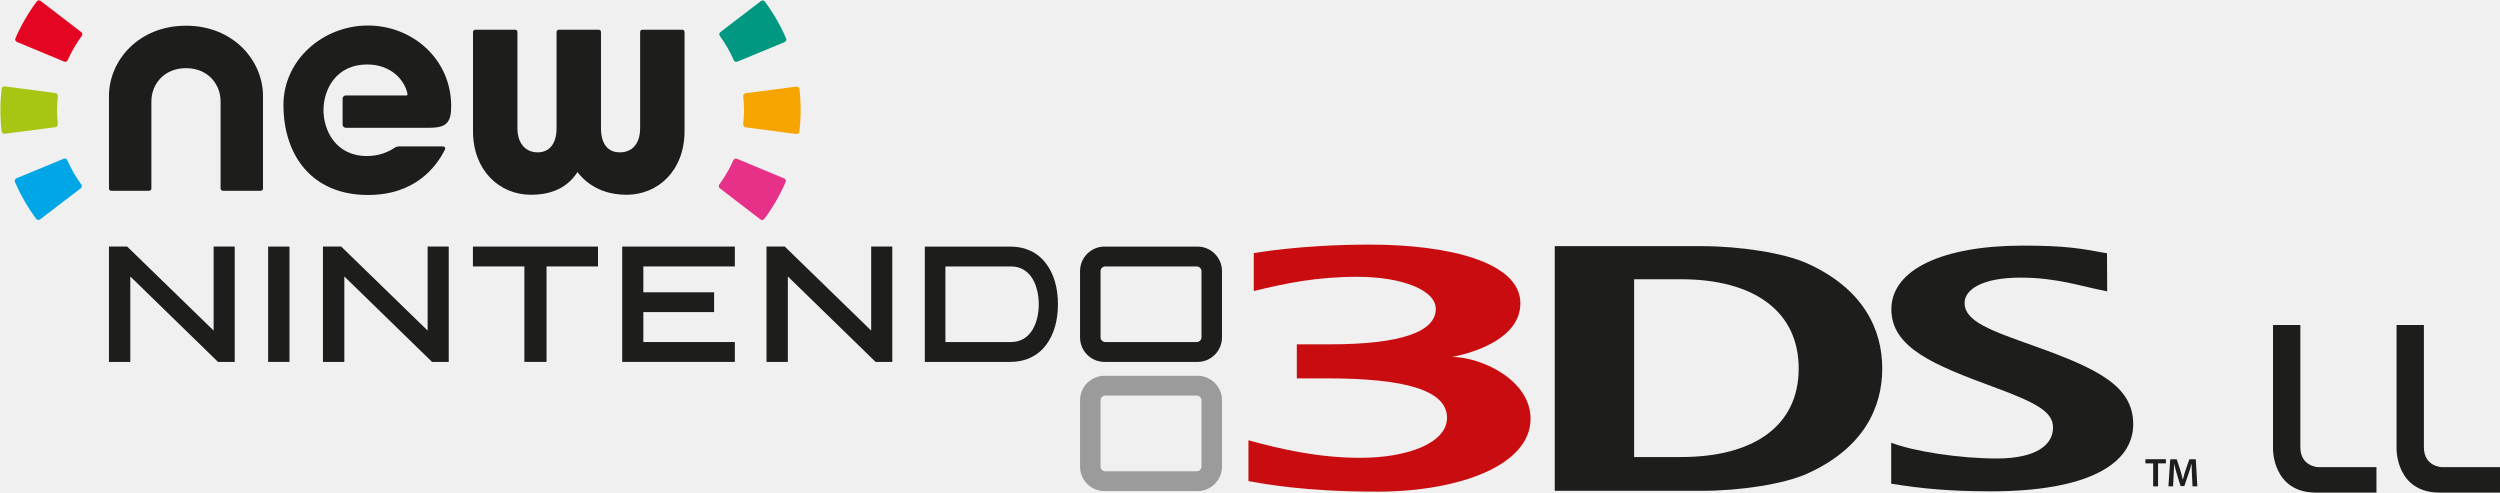
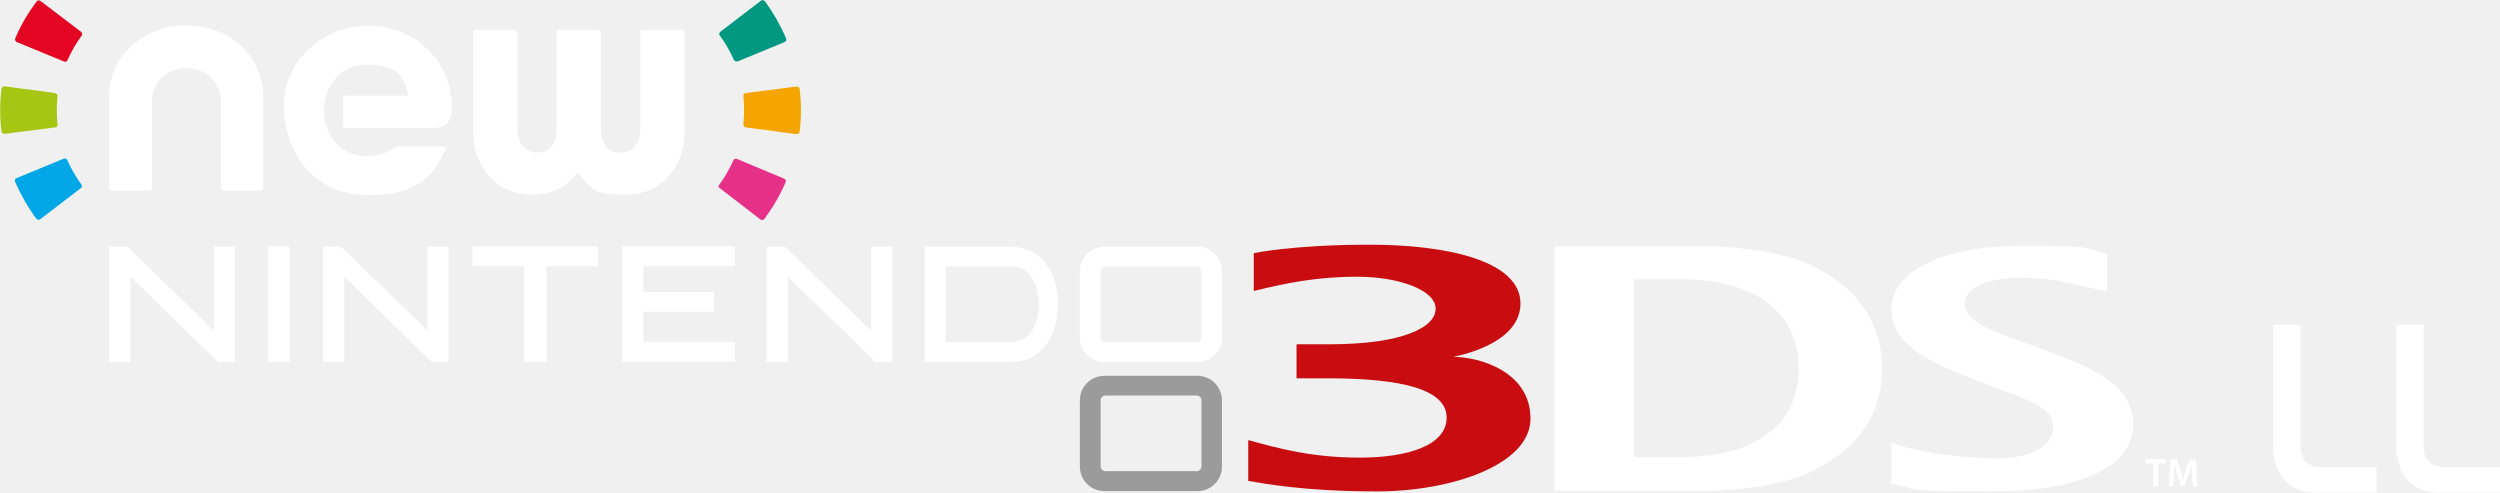
- <svg xmlns="http://www.w3.org/2000/svg" xmlns:xlink="http://www.w3.org/1999/xlink" version="1.1" id="svg4173" x="0px" y="0px" viewBox="0 0 999.173 196.875" style="enable-background:new 0 0 999.173 196.875;" xml:space="preserve">
-   <style type="text/css">
- 	.st0{clip-path:url(#SVGID_2_);}
- 	.st1{fill:#1D1D1B;}
- 	.st2{fill:#9C9B9B;}
- 	.st3{fill:#C80C0F;}
- 	.st4{fill:#A6C613;}
- 	.st5{fill:#E30521;}
- 	.st6{fill:#00A6E6;}
- 	.st7{fill:#F6A500;}
- 	.st8{fill:#E73088;}
- 	.st9{fill:#009881;}
- </style>
-   <g id="layer1" transform="translate(-375.9182,-251.2118)">
-     <g id="g3257" transform="matrix(13.7383,0,0,-13.7383,-5685.903,3410.939)">
-       <g>
-         <defs>
-           <polygon id="SVGID_1_" points="441.235,215.664 513.964,215.664 513.964,229.994 441.235,229.994 441.235,215.664           " />
-         </defs>
-         <clipPath id="SVGID_2_">
-           <use xlink:href="#SVGID_1_" style="overflow:visible;" />
-         </clipPath>
-         <g id="g3259" class="st0">
-           <g id="g3265" transform="translate(510.979,220.5136)">
-             <path id="path3267" class="st1" d="M-0.024,0.026v-3.625c0,0-0.005-1.251,1.25-1.251h1.759       v0.741h-1.7c0,0-0.514,0.018-0.514,0.579l0,3.556H-0.024" />
+ <svg xmlns="http://www.w3.org/2000/svg" version="1.1" viewBox="0 0 999.2 196.9">
+   <defs>
+     <style>
+       .cls-1 {
+         fill: #00a6e6;
+       }
+ 
+       .cls-1, .cls-2, .cls-3, .cls-4, .cls-5, .cls-6, .cls-7, .cls-8, .cls-9 {
+         stroke-width: 0px;
+       }
+ 
+       .cls-2 {
+         fill: #e73088;
+       }
+ 
+       .cls-3 {
+         fill: #a6c613;
+       }
+ 
+       .cls-4 {
+         fill: #c80c0f;
+       }
+ 
+       .cls-5 {
+         fill: #f6a500;
+       }
+ 
+       .cls-6 {
+         fill: #9c9b9b;
+       }
+ 
+       .cls-7 {
+         fill: #fff;
+       }
+ 
+       .cls-8 {
+         fill: #e30521;
+       }
+ 
+       .cls-9 {
+         fill: #009881;
+       }
+     </style>
+   </defs>
+   <g id="svg4173">
+     <g id="layer1">
+       <g id="g3257">
+         <g id="g3259">
+           <g id="g3265">
+             <path id="path3267" class="cls-7" d="M957.8,129.9v49.8s0,17.2,17.2,17.2h24.2v-10.2h-23.4s-7.1-.2-7.1-8v-48.9h-10.9" />
          </g>
-           <g id="g3265_1_" transform="translate(510.979,220.5136)">
-             <path id="path3267_1_" class="st1" d="M-3.618,0.026v-3.625c0,0-0.005-1.251,1.25-1.251       h1.759v0.741h-1.7c0,0-0.514,0.018-0.514,0.579l0,3.556H-3.618" />
+           <g id="g3265-2" data-name="g3265">
+             <path id="path3267-2" data-name="path3267" class="cls-7" d="M908.5,129.9v49.8s0,17.2,17.2,17.2h24.2v-10.2h-23.4s-7.1-.2-7.1-8v-48.9h-10.9" />
          </g>
-           <g id="g3269" transform="translate(476.2125,216.3977)">
-             <path id="path3271" class="st2" d="M-0.024,0.026c0-0.077-0.063-0.14-0.14-0.14h-2.658       c-0.077,0-0.139,0.063-0.139,0.14v1.922c0,0.077,0.062,0.139,0.139,0.139h2.658c0.077,0,0.14-0.062,0.14-0.139V0.026z        M-0.139,2.664h-2.708c-0.392,0-0.71-0.32-0.71-0.711v-1.932c0-0.39,0.318-0.711,0.71-0.711h2.708       c0.392,0,0.711,0.321,0.711,0.711v1.932C0.572,2.344,0.253,2.664-0.139,2.664" />
+           <g id="g3269">
+             <path id="path3271" class="cls-6" d="M480.2,186.4c0,1.1-.9,1.9-1.9,1.9h-36.5c-1.1,0-1.9-.9-1.9-1.9v-26.4c0-1.1.9-1.9,1.9-1.9h36.5c1.1,0,1.9.9,1.9,1.9v26.4ZM478.6,150.2h-37.2c-5.4,0-9.8,4.4-9.8,9.8v26.5c0,5.4,4.4,9.8,9.8,9.8h37.2c5.4,0,9.8-4.4,9.8-9.8v-26.5c0-5.4-4.4-9.8-9.8-9.8" />
          </g>
-           <g id="g3273" transform="translate(445.0498,221.9251)">
-             <path id="path3275" class="st1" d="M-0.024,0.026v-2.486h-0.621v3.356h0.53l2.515-2.444       v2.444h0.497h0.117v-3.356h-0.486L-0.024,0.026z" />
+           <g id="g3273">
+             <path id="path3275" class="cls-7" d="M52.1,110.5v34.2h-8.5v-46.1h7.3l34.6,33.6v-33.6h8.4v46.1h-6.7l-35.1-34.2Z" />
          </g>
-           <g id="g3277" transform="translate(451.2764,221.9251)">
-             <path id="path3279" class="st1" d="M-0.024,0.026v-2.486h-0.622v3.356h0.531l2.514-2.444       v2.444h0.498h0.116v-3.356h-0.485L-0.024,0.026z" />
+           <g id="g3277">
+             <path id="path3279" class="cls-7" d="M137.6,110.5v34.2h-8.5v-46.1h7.3l34.5,33.6v-33.6h8.4v46.1h-6.7l-35.1-34.2Z" />
          </g>
-           <g id="g3281" transform="translate(464.1791,221.9251)">
-             <path id="path3283" class="st1" d="M-0.024,0.026v-2.486h-0.621v3.356h0.531l2.514-2.444       v2.444h0.498h0.116v-3.356h-0.485L-0.024,0.026z" />
+           <g id="g3281">
+             <path id="path3283" class="cls-7" d="M314.9,110.5v34.2h-8.5v-46.1h7.3l34.5,33.6v-33.6h8.4v46.1h-6.7l-35.1-34.2Z" />
          </g>
-           <g id="g3285" transform="translate(449.5655,222.7948)">
-             <path id="path3287" class="st1" d="M-0.024,0.026h0.115v-3.355h-0.621v3.355H-0.024z" />
+           <g id="g3285">
+             <path id="path3287" class="cls-7" d="M114.1,98.5h1.6v46.1h-8.5v-46.1s7,0,7,0Z" />
          </g>
-           <g id="g3289" transform="translate(458.5419,222.7948)">
-             <path id="path3291" class="st1" d="M-0.024,0.026h0.114v-0.578h-1.497v-2.777h-0.645v2.777       h-1.497v0.578L-0.024,0.026z" />
+           <g id="g3289">
+             <path id="path3291" class="cls-7" d="M237.4,98.5h1.6v7.9h-20.6v38.2h-8.9v-38.2h-20.6v-7.9h48.4Z" />
          </g>
-           <g id="g3293" transform="translate(462.521,222.7948)">
-             <path id="path3295" class="st1" d="M-0.024,0.026h0.116v-0.578h-2.662v-0.752h2.059v-0.576       h-2.059v-0.871h2.662v-0.578h-3.277v3.355H-0.024z" />
+           <g id="g3293">
+             <path id="path3295" class="cls-7" d="M292.1,98.5h1.6v7.9h-36.6v10.3h28.3v7.9h-28.3v12h36.6v7.9h-45v-46.1s43.4,0,43.4,0Z" />
          </g>
-           <g id="g3297" transform="translate(470.6695,220.0177)">
-             <path id="path3299" class="st1" d="M-0.024,0.026h-1.907v2.199h0.018h1.889       c0.596,0,0.809-0.592,0.809-1.099C0.785,0.618,0.572,0.026-0.024,0.026 M0.995,2.312       c-0.242,0.321-0.603,0.491-1.036,0.491h-2.489v-3.355h2.489c0.433,0,0.794,0.169,1.036,0.49       c0.228,0.298,0.348,0.708,0.348,1.188C1.343,1.604,1.223,2.016,0.995,2.312" />
+           <g id="g3297">
+             <path id="path3299" class="cls-7" d="M404.1,136.7h-26.2v-30.2h26.2c8.2,0,11.1,8.1,11.1,15.1,0,7-2.9,15.1-11.1,15.1M418,105.3c-3.3-4.4-8.3-6.7-14.2-6.7h-34.2v46.1h34.2c5.9,0,10.9-2.3,14.2-6.7,3.1-4.1,4.8-9.7,4.8-16.3s-1.6-12.2-4.8-16.3" />
          </g>
-           <g id="g3301" transform="translate(476.2125,220.1554)">
-             <path id="path3303" class="st1" d="M-0.024,0.026c0-0.075-0.063-0.138-0.14-0.138h-2.658       c-0.077,0-0.139,0.063-0.139,0.138v1.924c0,0.075,0.062,0.137,0.139,0.137h2.658c0.077,0,0.14-0.062,0.14-0.137V0.026z        M-0.139,2.665h-2.708c-0.392,0-0.71-0.321-0.71-0.712v-1.932c0-0.39,0.318-0.711,0.71-0.711h2.708       c0.392,0,0.711,0.321,0.711,0.711v1.932C0.572,2.344,0.253,2.665-0.139,2.665" />
+           <g id="g3301">
+             <path id="path3303" class="cls-7" d="M480.2,134.8c0,1-.9,1.9-1.9,1.9h-36.5c-1.1,0-1.9-.9-1.9-1.9v-26.4c0-1,.9-1.9,1.9-1.9h36.5c1.1,0,1.9.9,1.9,1.9v26.4ZM478.6,98.6h-37.2c-5.4,0-9.8,4.4-9.8,9.8v26.5c0,5.4,4.4,9.8,9.8,9.8h37.2c5.4,0,9.8-4.4,9.8-9.8v-26.5c0-5.4-4.4-9.8-9.8-9.8" />
          </g>
-           <g id="g3305" transform="translate(496.277,217.0896)">
-             <path id="path3307" class="st1" d="M-0.024,0.026c0.645-0.254,2.004-0.46,3.065-0.46       c1.161,0,1.643,0.399,1.643,0.899c0,0.449-0.447,0.712-1.73,1.182c-1.714,0.634-2.973,1.134-2.973,2.26       c0,1.166,1.514,1.852,3.822,1.852c1.238,0,1.664-0.079,2.451-0.223l0.006-1.107c-0.774,0.147-1.458,0.399-2.522,0.399       c-1.14,0-1.627-0.361-1.627-0.734c0-0.542,0.75-0.801,2.062-1.268c1.827-0.655,2.844-1.159,2.844-2.262       c0-1.134-1.273-1.953-4.144-1.953c-1.18,0-1.993,0.077-2.897,0.222L-0.024,0.026z" />
+           <g id="g3305">
+             <path id="path3307" class="cls-7" d="M755.9,176.9c8.9,3.5,27.5,6.3,42.1,6.3s22.6-5.5,22.6-12.4-6.1-9.8-23.8-16.2c-23.5-8.7-40.8-15.6-40.8-31s20.8-25.4,52.5-25.4,22.9,1.1,33.7,3.1v15.2c-10.6-2-19.9-5.5-34.6-5.5s-22.4,5-22.4,10.1c0,7.4,10.3,11,28.3,17.4,25.1,9,39.1,15.9,39.1,31.1s-17.5,26.8-56.9,26.8-27.4-1.1-39.8-3v-16.4Z" />
          </g>
-           <g id="g3309" transform="translate(490.1657,221.8441)">
-             <path id="path3311" class="st1" d="M-0.024,0.026h-1.367v-5.172h1.367       c2.098,0,3.42,0.896,3.42,2.576C3.396-0.892,2.074,0.026-0.024,0.026 M3.644-5.629c-0.676-0.305-1.954-0.5-3.072-0.5       h-4.272v7.118h4.272c1.118,0,2.396-0.197,3.073-0.502c1.644-0.743,2.182-1.931,2.182-3.057       C5.827-3.698,5.295-4.884,3.644-5.629" />
+           <g id="g3309">
+             <path id="path3311" class="cls-7" d="M671.9,111.6h-18.8v71.1h18.8c28.8,0,47-12.3,47-35.4,0-23.1-18.2-35.7-47-35.7M722.3,189.3c-9.3,4.2-26.8,6.9-42.2,6.9h-58.7v-97.8h58.7c15.4,0,32.9,2.7,42.2,6.9,22.6,10.2,30,26.5,30,42s-7.3,31.8-30,42" />
          </g>
-           <g id="g3313" transform="translate(483.4965,219.5842)">
-             <path id="path3315" class="st3" d="M-0.024,0.026c0,0,1.993,0.318,1.993,1.559       c0,1.213-2.123,1.709-4.38,1.709c-2.037,0-3.376-0.249-3.376-0.249v-1.102c0.924,0.224,1.809,0.414,3.015,0.414       c1.293,0,2.28-0.385,2.28-0.932c0-0.656-0.976-1.032-3.078-1.032h-0.965v-0.991h0.897c2.214,0,3.473-0.333,3.473-1.146       c0-0.725-1.125-1.165-2.527-1.165c-1.223,0-2.342,0.26-3.25,0.511v-1.188c0.436-0.075,1.593-0.307,3.746-0.307       c2.386,0,4.461,0.768,4.461,2.119C2.265-0.64,0.827,0.026-0.024,0.026" />
+           <g id="g3313">
+             <path id="path3315" class="cls-4" d="M580.3,142.7s27.4-4.4,27.4-21.4-29.2-23.5-60.2-23.5-46.4,3.4-46.4,3.4v15.1c12.7-3.1,24.9-5.7,41.4-5.7s31.3,5.3,31.3,12.8-13.4,14.2-42.3,14.2h-13.3v13.6h12.3c30.4,0,47.7,4.6,47.7,15.7s-15.5,16-34.7,16-32.2-3.6-44.6-7v16.3c6,1,21.9,4.2,51.5,4.2s61.3-10.6,61.3-29.1-19.8-24.7-31.4-24.7" />
          </g>
-           <g id="g3317" transform="translate(503.898,216.4876)">
-             <path id="path3319" class="st1" d="M-0.024,0.026h-0.225v0.121h0.595v-0.121h-0.227v-0.669       h-0.143V0.026z" />
+           <g id="g3317">
+             <path id="path3319" class="cls-7" d="M860.6,185.2h-3.1v-1.7h8.2v1.7h-3.1v9.2h-2s0-9.2,0-9.2Z" />
          </g>
-           <g id="g3321" transform="translate(505.0281,216.141)">
-             <path id="path3323" class="st1" d="M-0.024,0.026c-0.005,0.102-0.011,0.225-0.009,0.332       h-0.004c-0.026-0.096-0.059-0.203-0.094-0.302l-0.116-0.343h-0.109l-0.105,0.338c-0.032,0.101-0.06,0.209-0.08,0.307h-0.003       c-0.004-0.103-0.008-0.229-0.014-0.337l-0.017-0.317h-0.135l0.053,0.789h0.189l0.103-0.317       c0.028-0.092,0.053-0.186,0.073-0.274h0.003c0.021,0.086,0.048,0.183,0.078,0.275l0.11,0.316h0.187l0.045-0.789h-0.14       L-0.024,0.026z" />
+           <g id="g3321">
+             <path id="path3323" class="cls-7" d="M876.1,190c0-1.4-.2-3.1-.1-4.6h0c-.4,1.3-.8,2.8-1.3,4.1l-1.6,4.7h-1.5l-1.4-4.6c-.4-1.4-.8-2.9-1.1-4.2h0c0,1.4-.1,3.1-.2,4.6l-.2,4.4h-1.9l.7-10.8h2.6l1.4,4.4c.4,1.3.7,2.6,1,3.8h0c.3-1.2.7-2.5,1.1-3.8l1.5-4.3h2.6l.6,10.8h-1.9l-.2-4.4Z" />
          </g>
-           <g id="g3325" transform="translate(442.8737,227.2606)">
-             <path id="path3327" class="st4" d="M-0.024,0.026l-1.475,0.195       c-0.044,0.006-0.085-0.026-0.091-0.07c-0.048-0.412-0.048-0.828-0.001-1.239c0.005-0.044,0.046-0.076,0.09-0.07l1.476,0.192       c0.043,0.006,0.074,0.045,0.069,0.089c-0.029,0.27-0.029,0.543,0.001,0.814C0.05-0.019,0.02,0.02-0.024,0.026" />
+           <g id="g3325">
+             <path id="path3327" class="cls-3" d="M22.2,37.2l-20.3-2.7c-.6,0-1.2.4-1.3,1-.7,5.7-.7,11.4,0,17,0,.6.6,1,1.2,1l20.3-2.6c.6,0,1-.6.9-1.2-.4-3.7-.4-7.5,0-11.2,0-.6-.3-1.1-.9-1.2" />
          </g>
-           <g id="g3329" transform="translate(443.6224,229.0345)">
-             <path id="path3331" class="st5" d="M-0.024,0.026l-1.181,0.906       c-0.035,0.028-0.086,0.021-0.113-0.015c-0.247-0.332-0.456-0.692-0.62-1.072c-0.018-0.041,0.001-0.089,0.043-0.106l1.374-0.571       c0.041-0.017,0.086,0.002,0.104,0.042c0.11,0.249,0.247,0.485,0.408,0.705C0.017-0.05,0.011-0.001-0.024,0.026" />
+           <g id="g3329">
+             <path id="path3331" class="cls-8" d="M32.5,12.8L16.2.4c-.5-.4-1.2-.3-1.6.2-3.4,4.6-6.3,9.5-8.5,14.7-.2.6,0,1.2.6,1.5l18.9,7.8c.6.2,1.2,0,1.4-.6,1.5-3.4,3.4-6.7,5.6-9.7.4-.5.3-1.2-.2-1.5" />
          </g>
-           <g id="g3333" transform="translate(443.1127,225.3501)">
-             <path id="path3335" class="st6" d="M-0.024,0.026l-1.375-0.569       c-0.041-0.017-0.061-0.064-0.044-0.105c0.165-0.381,0.372-0.742,0.619-1.075c0.026-0.035,0.077-0.042,0.113-0.015l1.182,0.904       c0.035,0.027,0.041,0.076,0.016,0.112c-0.161,0.219-0.297,0.456-0.407,0.706C0.062,0.024,0.016,0.043-0.024,0.026" />
+           <g id="g3333">
+             <path id="path3335" class="cls-1" d="M25.5,63.4l-18.9,7.8c-.6.2-.8.9-.6,1.4,2.3,5.2,5.1,10.2,8.5,14.8.4.5,1.1.6,1.6.2l16.2-12.4c.5-.4.6-1,.2-1.5-2.2-3-4.1-6.3-5.6-9.7-.2-.5-.9-.8-1.4-.6" />
          </g>
-           <g id="g3337" transform="translate(454.114,225.7096)">
-             <path id="path3339" class="st1" d="M-0.024,0.026h-1.219c-0.076,0-0.119-0.017-0.141-0.03       c-0.005-0.003-0.01-0.007-0.016-0.011l-0.001-0.001l0,0c-0.188-0.125-0.457-0.239-0.802-0.239       c-0.921,0-1.265,0.762-1.265,1.333c0,0.608,0.368,1.331,1.271,1.331c0.656,0,1.059-0.408,1.162-0.81       c0.012-0.046,0.024-0.091-0.024-0.091h-1.76c-0.051,0-0.093-0.041-0.093-0.092v-0.757c0-0.051,0.042-0.092,0.093-0.092h2.431       c0.503,0,0.635,0.158,0.635,0.63c0,1.368-1.126,2.345-2.425,2.345s-2.455-0.994-2.455-2.31c0-1.447,0.811-2.62,2.46-2.62       c1.374,0,1.985,0.818,2.237,1.319C0.074-0.047,0.098,0.026-0.024,0.026" />
+           <g id="g3337">
+             <path id="path3339" class="cls-7" d="M176.6,58.5h-16.7c-1,0-1.6.2-1.9.4,0,0-.1,0-.2.2h0c-2.6,1.7-6.3,3.3-11,3.3-12.7,0-17.4-10.5-17.4-18.3s5.1-18.3,17.5-18.3,14.5,5.6,16,11.1c.2.6.3,1.3-.3,1.3h-24.2c-.7,0-1.3.6-1.3,1.3v10.4c0,.7.6,1.3,1.3,1.3h33.4c6.9,0,8.7-2.2,8.7-8.7,0-18.8-15.5-32.2-33.3-32.2s-33.7,13.7-33.7,31.7,11.1,36,33.8,36,27.3-11.2,30.7-18.1c.1-.3.5-1.3-1.2-1.3" />
          </g>
-           <g id="g3341" transform="translate(444.4952,224.418)">
-             <path id="path3343" class="st1" d="M-0.024,0.026c-0.036,0-0.066,0.03-0.066,0.066v2.692       c0,1.022,0.854,2.044,2.241,2.044c1.386,0,2.24-1.022,2.24-2.044v-2.692c0-0.036-0.029-0.066-0.066-0.066h-1.102       c-0.037,0-0.066,0.03-0.066,0.066v2.535c0,0.482-0.351,0.966-1.006,0.966c-0.656,0-1.007-0.484-1.007-0.966v-2.535       c0-0.036-0.029-0.066-0.066-0.066H-0.024z" />
+           <g id="g3341">
+             <path id="path3343" class="cls-7" d="M44.5,76.2c-.5,0-.9-.4-.9-.9v-37c0-14,11.7-28.1,30.8-28.1s30.8,14,30.8,28.1v37c0,.5-.4.9-.9.9h-15.1c-.5,0-.9-.4-.9-.9v-34.8c0-6.6-4.8-13.3-13.8-13.3s-13.8,6.6-13.8,13.3v34.8c0,.5-.4.9-.9.9,0,0-15.1,0-15.1,0Z" />
          </g>
-           <g id="g3345" transform="translate(458.6766,229.1038)">
-             <path id="path3347" class="st1" d="M-0.024,0.026c0.036,0,0.066-0.03,0.066-0.066v-2.792       c0-0.482,0.211-0.71,0.55-0.71s0.589,0.228,0.589,0.71v2.792c0,0.036,0.029,0.066,0.066,0.066h1.16       c0.036,0,0.066-0.03,0.066-0.066v-2.886c0-1.137-0.762-1.85-1.688-1.85c-0.392,0-0.994,0.101-1.428,0.66       c-0.356-0.559-0.933-0.66-1.35-0.66c-0.926,0-1.688,0.713-1.688,1.85v2.886c0,0.036,0.03,0.066,0.066,0.066h1.16       c0.037,0,0.066-0.03,0.066-0.066v-2.792c0-0.482,0.264-0.71,0.589-0.71s0.55,0.228,0.55,0.71v2.792       c0,0.036,0.029,0.066,0.066,0.066H-0.024z" />
+           <g id="g3345">
+             <path id="path3347" class="cls-7" d="M239.3,11.9c.5,0,.9.4.9.9v38.4c0,6.6,2.9,9.8,7.6,9.8s8.1-3.1,8.1-9.8V12.8c0-.5.4-.9.9-.9h15.9c.5,0,.9.4.9.9v39.6c0,15.6-10.5,25.4-23.2,25.4s-13.7-1.4-19.6-9.1c-4.9,7.7-12.8,9.1-18.5,9.1-12.7,0-23.2-9.8-23.2-25.4V12.8c0-.5.4-.9.9-.9h15.9c.5,0,.9.4.9.9v38.4c0,6.6,3.6,9.8,8.1,9.8s7.6-3.1,7.6-9.8V12.8c0-.5.4-.9.9-.9,0,0,15.9,0,15.9,0Z" />
          </g>
-           <g id="g3349" transform="translate(462.9487,226.2645)">
-             <path id="path3351" class="st7" d="M-0.024,0.026l1.475-0.195       c0.045-0.006,0.086,0.026,0.091,0.07c0.048,0.411,0.049,0.828,0.002,1.239c-0.006,0.044-0.046,0.075-0.091,0.07l-1.476-0.192       c-0.043-0.006-0.073-0.045-0.069-0.089c0.03-0.27,0.03-0.543,0-0.814C-0.097,0.071-0.067,0.031-0.024,0.026" />
+           <g id="g3349">
+             <path id="path3351" class="cls-5" d="M298,50.9l20.3,2.7c.6,0,1.2-.4,1.3-1,.7-5.6.7-11.4,0-17,0-.6-.6-1-1.3-1l-20.3,2.6c-.6,0-1,.6-.9,1.2.4,3.7.4,7.5,0,11.2,0,.6.3,1.2.9,1.2" />
          </g>
-           <g id="g3353" transform="translate(462.2005,224.491)">
-             <path id="path3355" class="st8" d="M-0.024,0.026l1.18-0.907       c0.036-0.027,0.087-0.02,0.114,0.015c0.248,0.333,0.455,0.693,0.62,1.073c0.018,0.041-0.002,0.088-0.043,0.105l-1.374,0.572       c-0.041,0.017-0.086-0.002-0.104-0.042c-0.11-0.249-0.247-0.485-0.408-0.705C-0.065,0.102-0.059,0.052-0.024,0.026" />
+           <g id="g3353">
+             <path id="path3355" class="cls-2" d="M287.7,75.2l16.2,12.5c.5.4,1.2.3,1.6-.2,3.4-4.6,6.3-9.5,8.5-14.7.2-.6,0-1.2-.6-1.4l-18.9-7.9c-.6-.2-1.2,0-1.4.6-1.5,3.4-3.4,6.7-5.6,9.7-.4.5-.3,1.2.2,1.5" />
          </g>
-           <g id="g3357" transform="translate(462.7099,228.1749)">
-             <path id="path3359" class="st9" d="M-0.024,0.026l1.375,0.568       c0.042,0.018,0.061,0.065,0.044,0.106c-0.165,0.381-0.372,0.742-0.619,1.074c-0.026,0.036-0.077,0.042-0.113,0.015       l-1.182-0.904c-0.034-0.026-0.041-0.076-0.015-0.111c0.16-0.22,0.297-0.456,0.406-0.706       C-0.11,0.028-0.064,0.009-0.024,0.026" />
+           <g id="g3357">
+             <path id="path3359" class="cls-9" d="M294.7,24.6l18.9-7.8c.6-.2.8-.9.6-1.5-2.3-5.2-5.1-10.2-8.5-14.8-.4-.5-1.1-.6-1.6-.2l-16.2,12.4c-.5.4-.6,1-.2,1.5,2.2,3,4.1,6.3,5.6,9.7.2.5.9.8,1.4.6" />
          </g>
        </g>
      </g>
    </g>
  </g>
</svg>
